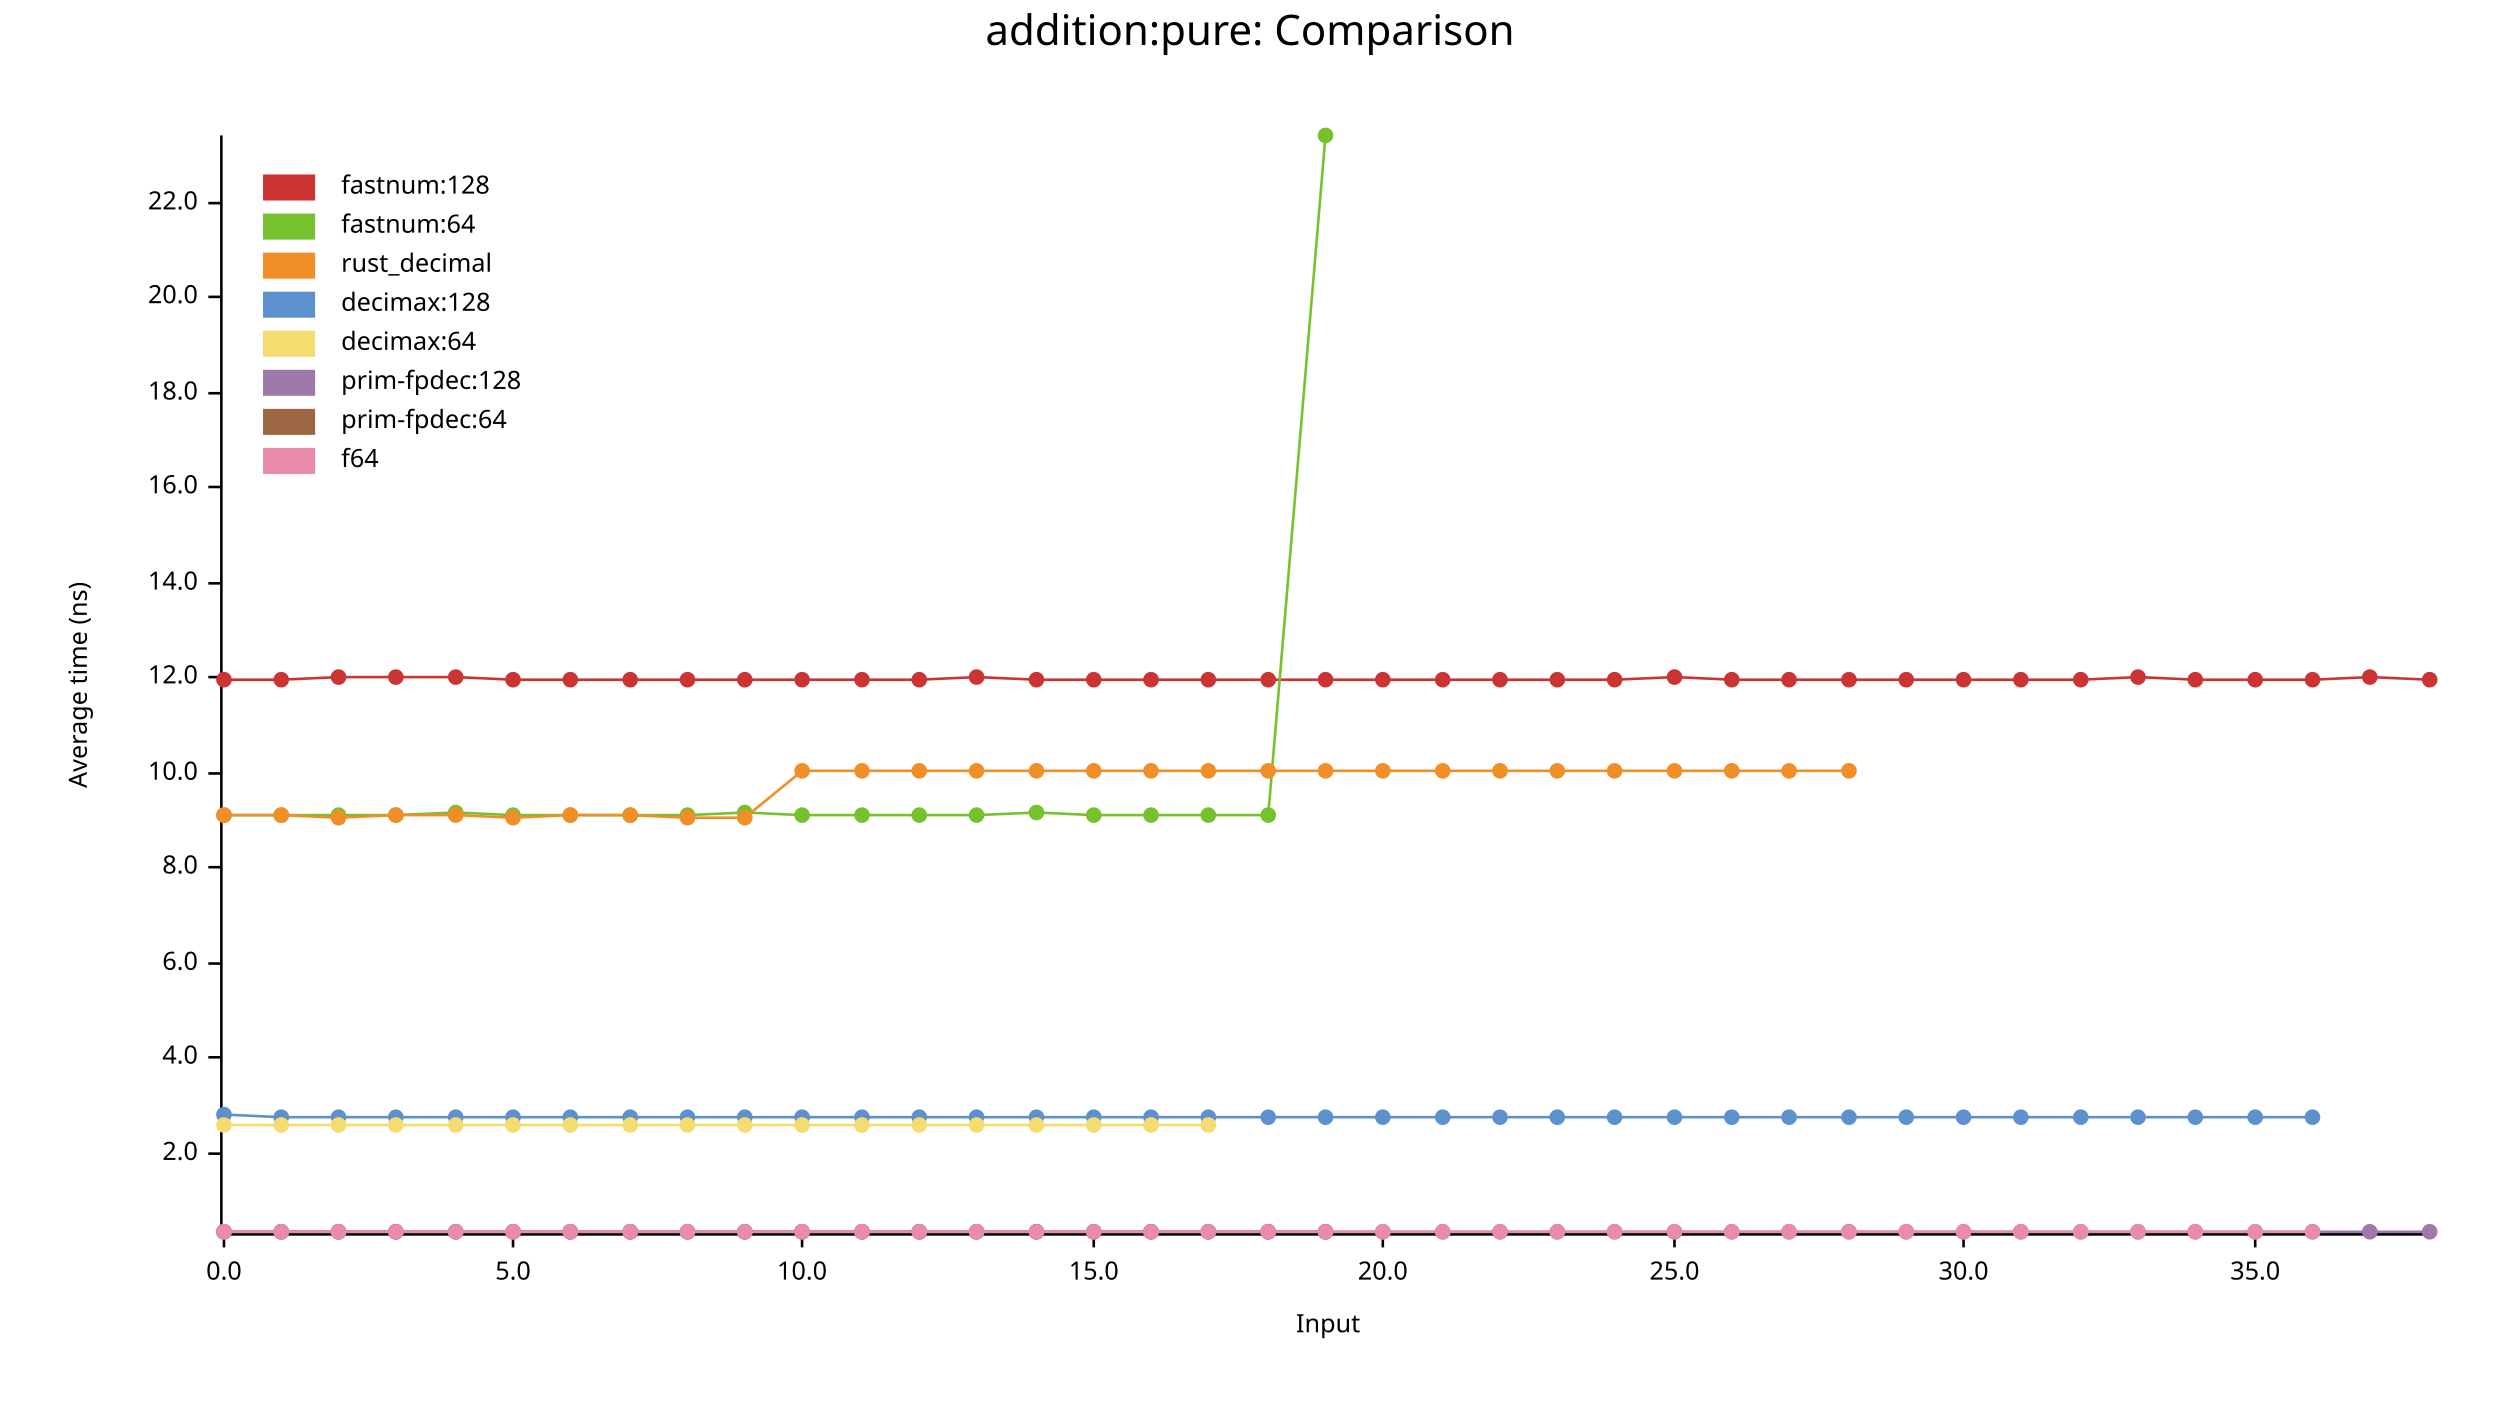
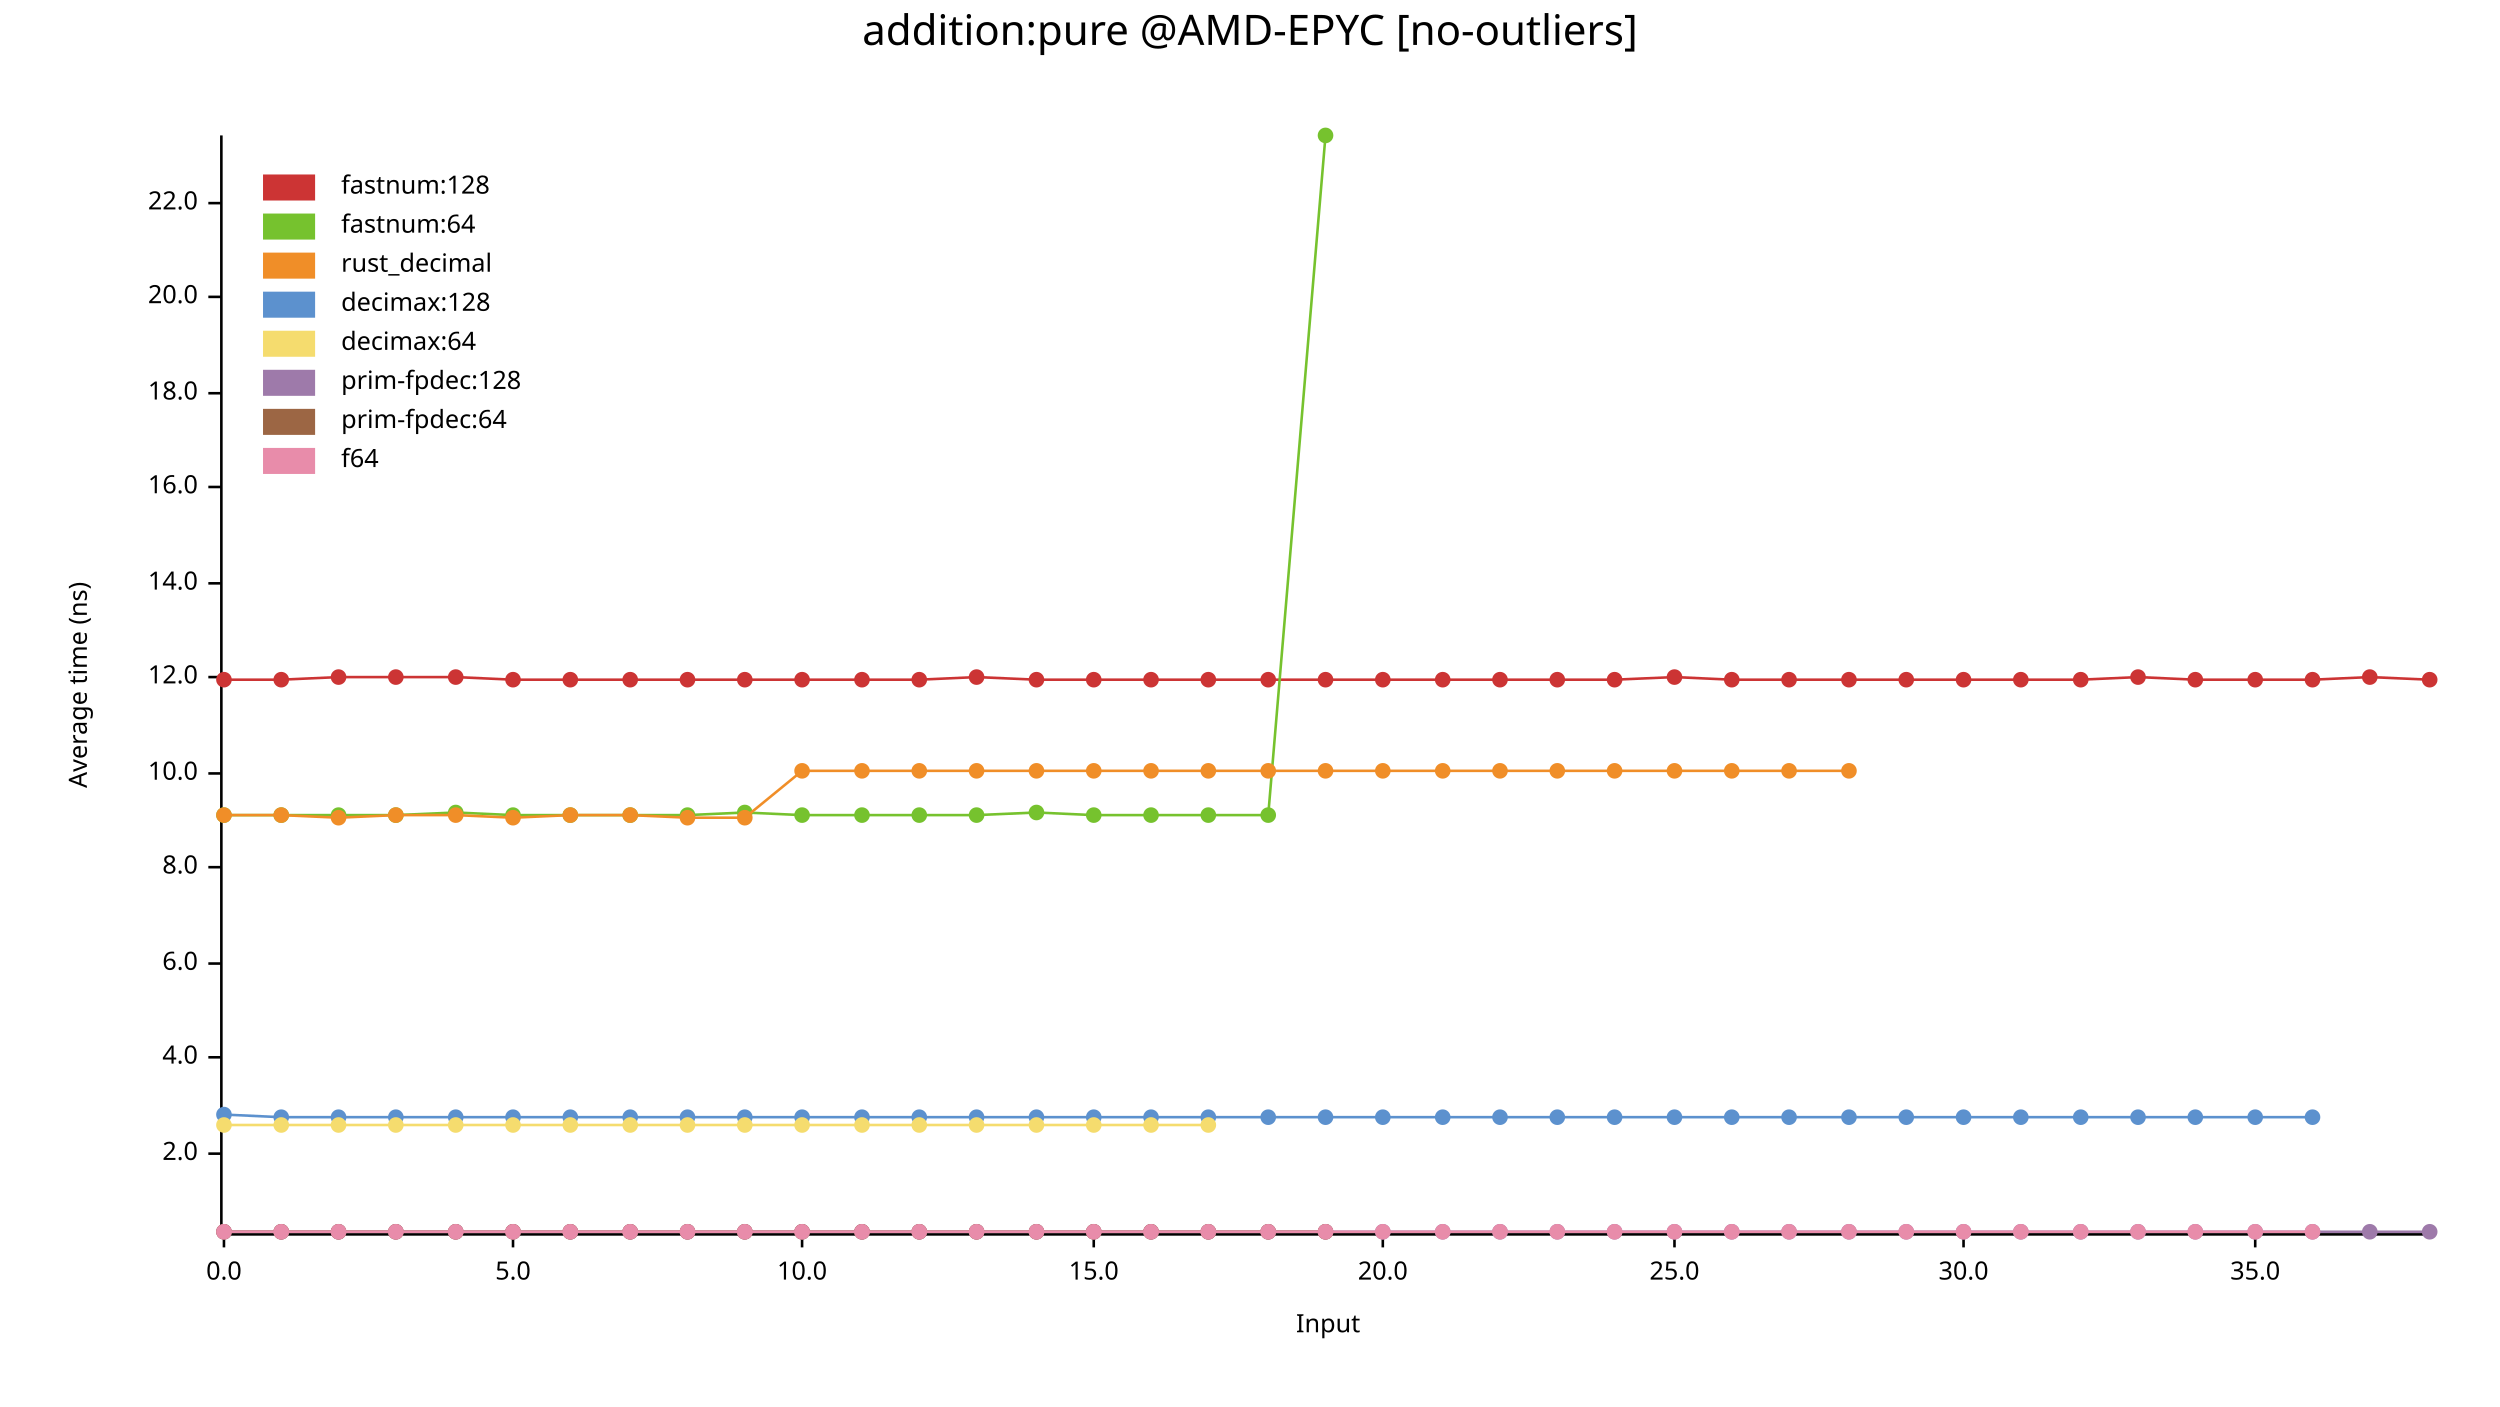
<svg xmlns="http://www.w3.org/2000/svg" width="960" height="540" viewBox="0 0 960 540">
  <text x="480" y="5" dy="0.76em" text-anchor="middle" font-family="sans-serif" font-size="16.129" opacity="1" fill="#000000">
- addition:pure: Comparison
+ addition:pure @AMD-EPYC [no-outliers]
</text>
  <text x="26" y="263" dy="0.76em" text-anchor="middle" font-family="sans-serif" font-size="9.677" opacity="1" fill="#000000" transform="rotate(270, 26, 263)">
Average time (ns)
</text>
  <text x="510" y="514" dy="-0.5ex" text-anchor="middle" font-family="sans-serif" font-size="9.677" opacity="1" fill="#000000">
Input
</text>
  <polyline fill="none" opacity="1" stroke="#000000" stroke-width="1" points="85,52 85,473 " />
  <text x="76" y="443" dy="0.5ex" text-anchor="end" font-family="sans-serif" font-size="9.677" opacity="1" fill="#000000">
2.0
</text>
  <polyline fill="none" opacity="1" stroke="#000000" stroke-width="1" points="80,443 85,443 " />
  <text x="76" y="406" dy="0.5ex" text-anchor="end" font-family="sans-serif" font-size="9.677" opacity="1" fill="#000000">
4.0
</text>
  <polyline fill="none" opacity="1" stroke="#000000" stroke-width="1" points="80,406 85,406 " />
  <text x="76" y="370" dy="0.5ex" text-anchor="end" font-family="sans-serif" font-size="9.677" opacity="1" fill="#000000">
6.0
</text>
  <polyline fill="none" opacity="1" stroke="#000000" stroke-width="1" points="80,370 85,370 " />
  <text x="76" y="333" dy="0.5ex" text-anchor="end" font-family="sans-serif" font-size="9.677" opacity="1" fill="#000000">
8.0
</text>
  <polyline fill="none" opacity="1" stroke="#000000" stroke-width="1" points="80,333 85,333 " />
  <text x="76" y="297" dy="0.5ex" text-anchor="end" font-family="sans-serif" font-size="9.677" opacity="1" fill="#000000">
10.0
</text>
  <polyline fill="none" opacity="1" stroke="#000000" stroke-width="1" points="80,297 85,297 " />
  <text x="76" y="260" dy="0.5ex" text-anchor="end" font-family="sans-serif" font-size="9.677" opacity="1" fill="#000000">
12.0
</text>
  <polyline fill="none" opacity="1" stroke="#000000" stroke-width="1" points="80,260 85,260 " />
  <text x="76" y="224" dy="0.5ex" text-anchor="end" font-family="sans-serif" font-size="9.677" opacity="1" fill="#000000">
14.0
</text>
  <polyline fill="none" opacity="1" stroke="#000000" stroke-width="1" points="80,224 85,224 " />
  <text x="76" y="187" dy="0.5ex" text-anchor="end" font-family="sans-serif" font-size="9.677" opacity="1" fill="#000000">
16.0
</text>
  <polyline fill="none" opacity="1" stroke="#000000" stroke-width="1" points="80,187 85,187 " />
  <text x="76" y="151" dy="0.5ex" text-anchor="end" font-family="sans-serif" font-size="9.677" opacity="1" fill="#000000">
18.0
</text>
  <polyline fill="none" opacity="1" stroke="#000000" stroke-width="1" points="80,151 85,151 " />
  <text x="76" y="114" dy="0.5ex" text-anchor="end" font-family="sans-serif" font-size="9.677" opacity="1" fill="#000000">
20.0
</text>
  <polyline fill="none" opacity="1" stroke="#000000" stroke-width="1" points="80,114 85,114 " />
  <text x="76" y="78" dy="0.5ex" text-anchor="end" font-family="sans-serif" font-size="9.677" opacity="1" fill="#000000">
22.0
</text>
  <polyline fill="none" opacity="1" stroke="#000000" stroke-width="1" points="80,78 85,78 " />
  <polyline fill="none" opacity="1" stroke="#000000" stroke-width="1" points="86,474 933,474 " />
  <text x="86" y="484" dy="0.76em" text-anchor="middle" font-family="sans-serif" font-size="9.677" opacity="1" fill="#000000">
0.0
</text>
  <polyline fill="none" opacity="1" stroke="#000000" stroke-width="1" points="86,474 86,479 " />
  <text x="197" y="484" dy="0.76em" text-anchor="middle" font-family="sans-serif" font-size="9.677" opacity="1" fill="#000000">
5.0
</text>
  <polyline fill="none" opacity="1" stroke="#000000" stroke-width="1" points="197,474 197,479 " />
  <text x="308" y="484" dy="0.76em" text-anchor="middle" font-family="sans-serif" font-size="9.677" opacity="1" fill="#000000">
10.0
</text>
  <polyline fill="none" opacity="1" stroke="#000000" stroke-width="1" points="308,474 308,479 " />
  <text x="420" y="484" dy="0.76em" text-anchor="middle" font-family="sans-serif" font-size="9.677" opacity="1" fill="#000000">
15.0
</text>
  <polyline fill="none" opacity="1" stroke="#000000" stroke-width="1" points="420,474 420,479 " />
  <text x="531" y="484" dy="0.76em" text-anchor="middle" font-family="sans-serif" font-size="9.677" opacity="1" fill="#000000">
20.0
</text>
  <polyline fill="none" opacity="1" stroke="#000000" stroke-width="1" points="531,474 531,479 " />
  <text x="643" y="484" dy="0.76em" text-anchor="middle" font-family="sans-serif" font-size="9.677" opacity="1" fill="#000000">
25.0
</text>
  <polyline fill="none" opacity="1" stroke="#000000" stroke-width="1" points="643,474 643,479 " />
  <text x="754" y="484" dy="0.76em" text-anchor="middle" font-family="sans-serif" font-size="9.677" opacity="1" fill="#000000">
30.0
</text>
  <polyline fill="none" opacity="1" stroke="#000000" stroke-width="1" points="754,474 754,479 " />
  <text x="866" y="484" dy="0.76em" text-anchor="middle" font-family="sans-serif" font-size="9.677" opacity="1" fill="#000000">
35.0
</text>
  <polyline fill="none" opacity="1" stroke="#000000" stroke-width="1" points="866,474 866,479 " />
  <circle cx="86" cy="261" r="3" opacity="1" fill="#CC3434" stroke="none" stroke-width="1" />
  <circle cx="108" cy="261" r="3" opacity="1" fill="#CC3434" stroke="none" stroke-width="1" />
  <circle cx="130" cy="260" r="3" opacity="1" fill="#CC3434" stroke="none" stroke-width="1" />
  <circle cx="152" cy="260" r="3" opacity="1" fill="#CC3434" stroke="none" stroke-width="1" />
  <circle cx="175" cy="260" r="3" opacity="1" fill="#CC3434" stroke="none" stroke-width="1" />
  <circle cx="197" cy="261" r="3" opacity="1" fill="#CC3434" stroke="none" stroke-width="1" />
  <circle cx="219" cy="261" r="3" opacity="1" fill="#CC3434" stroke="none" stroke-width="1" />
  <circle cx="242" cy="261" r="3" opacity="1" fill="#CC3434" stroke="none" stroke-width="1" />
  <circle cx="264" cy="261" r="3" opacity="1" fill="#CC3434" stroke="none" stroke-width="1" />
  <circle cx="286" cy="261" r="3" opacity="1" fill="#CC3434" stroke="none" stroke-width="1" />
  <circle cx="308" cy="261" r="3" opacity="1" fill="#CC3434" stroke="none" stroke-width="1" />
  <circle cx="331" cy="261" r="3" opacity="1" fill="#CC3434" stroke="none" stroke-width="1" />
  <circle cx="353" cy="261" r="3" opacity="1" fill="#CC3434" stroke="none" stroke-width="1" />
  <circle cx="375" cy="260" r="3" opacity="1" fill="#CC3434" stroke="none" stroke-width="1" />
  <circle cx="398" cy="261" r="3" opacity="1" fill="#CC3434" stroke="none" stroke-width="1" />
  <circle cx="420" cy="261" r="3" opacity="1" fill="#CC3434" stroke="none" stroke-width="1" />
  <circle cx="442" cy="261" r="3" opacity="1" fill="#CC3434" stroke="none" stroke-width="1" />
  <circle cx="464" cy="261" r="3" opacity="1" fill="#CC3434" stroke="none" stroke-width="1" />
  <circle cx="487" cy="261" r="3" opacity="1" fill="#CC3434" stroke="none" stroke-width="1" />
  <circle cx="509" cy="261" r="3" opacity="1" fill="#CC3434" stroke="none" stroke-width="1" />
  <circle cx="531" cy="261" r="3" opacity="1" fill="#CC3434" stroke="none" stroke-width="1" />
  <circle cx="554" cy="261" r="3" opacity="1" fill="#CC3434" stroke="none" stroke-width="1" />
  <circle cx="576" cy="261" r="3" opacity="1" fill="#CC3434" stroke="none" stroke-width="1" />
  <circle cx="598" cy="261" r="3" opacity="1" fill="#CC3434" stroke="none" stroke-width="1" />
  <circle cx="620" cy="261" r="3" opacity="1" fill="#CC3434" stroke="none" stroke-width="1" />
  <circle cx="643" cy="260" r="3" opacity="1" fill="#CC3434" stroke="none" stroke-width="1" />
  <circle cx="665" cy="261" r="3" opacity="1" fill="#CC3434" stroke="none" stroke-width="1" />
  <circle cx="687" cy="261" r="3" opacity="1" fill="#CC3434" stroke="none" stroke-width="1" />
  <circle cx="710" cy="261" r="3" opacity="1" fill="#CC3434" stroke="none" stroke-width="1" />
  <circle cx="732" cy="261" r="3" opacity="1" fill="#CC3434" stroke="none" stroke-width="1" />
  <circle cx="754" cy="261" r="3" opacity="1" fill="#CC3434" stroke="none" stroke-width="1" />
  <circle cx="776" cy="261" r="3" opacity="1" fill="#CC3434" stroke="none" stroke-width="1" />
  <circle cx="799" cy="261" r="3" opacity="1" fill="#CC3434" stroke="none" stroke-width="1" />
  <circle cx="821" cy="260" r="3" opacity="1" fill="#CC3434" stroke="none" stroke-width="1" />
  <circle cx="843" cy="261" r="3" opacity="1" fill="#CC3434" stroke="none" stroke-width="1" />
  <circle cx="866" cy="261" r="3" opacity="1" fill="#CC3434" stroke="none" stroke-width="1" />
  <circle cx="888" cy="261" r="3" opacity="1" fill="#CC3434" stroke="none" stroke-width="1" />
  <circle cx="910" cy="260" r="3" opacity="1" fill="#CC3434" stroke="none" stroke-width="1" />
  <circle cx="933" cy="261" r="3" opacity="1" fill="#CC3434" stroke="none" stroke-width="1" />
  <polyline fill="none" opacity="1" stroke="#CC3434" stroke-width="1" points="86,261 108,261 130,260 152,260 175,260 197,261 219,261 242,261 264,261 286,261 308,261 331,261 353,261 375,260 398,261 420,261 442,261 464,261 487,261 509,261 531,261 554,261 576,261 598,261 620,261 643,260 665,261 687,261 710,261 732,261 754,261 776,261 799,261 821,260 843,261 866,261 888,261 910,260 933,261 " />
  <circle cx="86" cy="313" r="3" opacity="1" fill="#76C22E" stroke="none" stroke-width="1" />
  <circle cx="108" cy="313" r="3" opacity="1" fill="#76C22E" stroke="none" stroke-width="1" />
  <circle cx="130" cy="313" r="3" opacity="1" fill="#76C22E" stroke="none" stroke-width="1" />
  <circle cx="152" cy="313" r="3" opacity="1" fill="#76C22E" stroke="none" stroke-width="1" />
  <circle cx="175" cy="312" r="3" opacity="1" fill="#76C22E" stroke="none" stroke-width="1" />
  <circle cx="197" cy="313" r="3" opacity="1" fill="#76C22E" stroke="none" stroke-width="1" />
  <circle cx="219" cy="313" r="3" opacity="1" fill="#76C22E" stroke="none" stroke-width="1" />
  <circle cx="242" cy="313" r="3" opacity="1" fill="#76C22E" stroke="none" stroke-width="1" />
  <circle cx="264" cy="313" r="3" opacity="1" fill="#76C22E" stroke="none" stroke-width="1" />
  <circle cx="286" cy="312" r="3" opacity="1" fill="#76C22E" stroke="none" stroke-width="1" />
  <circle cx="308" cy="313" r="3" opacity="1" fill="#76C22E" stroke="none" stroke-width="1" />
  <circle cx="331" cy="313" r="3" opacity="1" fill="#76C22E" stroke="none" stroke-width="1" />
  <circle cx="353" cy="313" r="3" opacity="1" fill="#76C22E" stroke="none" stroke-width="1" />
  <circle cx="375" cy="313" r="3" opacity="1" fill="#76C22E" stroke="none" stroke-width="1" />
  <circle cx="398" cy="312" r="3" opacity="1" fill="#76C22E" stroke="none" stroke-width="1" />
  <circle cx="420" cy="313" r="3" opacity="1" fill="#76C22E" stroke="none" stroke-width="1" />
  <circle cx="442" cy="313" r="3" opacity="1" fill="#76C22E" stroke="none" stroke-width="1" />
  <circle cx="464" cy="313" r="3" opacity="1" fill="#76C22E" stroke="none" stroke-width="1" />
  <circle cx="487" cy="313" r="3" opacity="1" fill="#76C22E" stroke="none" stroke-width="1" />
  <circle cx="509" cy="52" r="3" opacity="1" fill="#76C22E" stroke="none" stroke-width="1" />
  <polyline fill="none" opacity="1" stroke="#76C22E" stroke-width="1" points="86,313 108,313 130,313 152,313 175,312 197,313 219,313 242,313 264,313 286,312 308,313 331,313 353,313 375,313 398,312 420,313 442,313 464,313 487,313 509,52 " />
  <circle cx="86" cy="313" r="3" opacity="1" fill="#F08E28" stroke="none" stroke-width="1" />
  <circle cx="108" cy="313" r="3" opacity="1" fill="#F08E28" stroke="none" stroke-width="1" />
  <circle cx="130" cy="314" r="3" opacity="1" fill="#F08E28" stroke="none" stroke-width="1" />
  <circle cx="152" cy="313" r="3" opacity="1" fill="#F08E28" stroke="none" stroke-width="1" />
  <circle cx="175" cy="313" r="3" opacity="1" fill="#F08E28" stroke="none" stroke-width="1" />
  <circle cx="197" cy="314" r="3" opacity="1" fill="#F08E28" stroke="none" stroke-width="1" />
  <circle cx="219" cy="313" r="3" opacity="1" fill="#F08E28" stroke="none" stroke-width="1" />
  <circle cx="242" cy="313" r="3" opacity="1" fill="#F08E28" stroke="none" stroke-width="1" />
  <circle cx="264" cy="314" r="3" opacity="1" fill="#F08E28" stroke="none" stroke-width="1" />
  <circle cx="286" cy="314" r="3" opacity="1" fill="#F08E28" stroke="none" stroke-width="1" />
  <circle cx="308" cy="296" r="3" opacity="1" fill="#F08E28" stroke="none" stroke-width="1" />
  <circle cx="331" cy="296" r="3" opacity="1" fill="#F08E28" stroke="none" stroke-width="1" />
  <circle cx="353" cy="296" r="3" opacity="1" fill="#F08E28" stroke="none" stroke-width="1" />
  <circle cx="375" cy="296" r="3" opacity="1" fill="#F08E28" stroke="none" stroke-width="1" />
  <circle cx="398" cy="296" r="3" opacity="1" fill="#F08E28" stroke="none" stroke-width="1" />
  <circle cx="420" cy="296" r="3" opacity="1" fill="#F08E28" stroke="none" stroke-width="1" />
  <circle cx="442" cy="296" r="3" opacity="1" fill="#F08E28" stroke="none" stroke-width="1" />
  <circle cx="464" cy="296" r="3" opacity="1" fill="#F08E28" stroke="none" stroke-width="1" />
  <circle cx="487" cy="296" r="3" opacity="1" fill="#F08E28" stroke="none" stroke-width="1" />
  <circle cx="509" cy="296" r="3" opacity="1" fill="#F08E28" stroke="none" stroke-width="1" />
  <circle cx="531" cy="296" r="3" opacity="1" fill="#F08E28" stroke="none" stroke-width="1" />
  <circle cx="554" cy="296" r="3" opacity="1" fill="#F08E28" stroke="none" stroke-width="1" />
  <circle cx="576" cy="296" r="3" opacity="1" fill="#F08E28" stroke="none" stroke-width="1" />
  <circle cx="598" cy="296" r="3" opacity="1" fill="#F08E28" stroke="none" stroke-width="1" />
  <circle cx="620" cy="296" r="3" opacity="1" fill="#F08E28" stroke="none" stroke-width="1" />
  <circle cx="643" cy="296" r="3" opacity="1" fill="#F08E28" stroke="none" stroke-width="1" />
  <circle cx="665" cy="296" r="3" opacity="1" fill="#F08E28" stroke="none" stroke-width="1" />
  <circle cx="687" cy="296" r="3" opacity="1" fill="#F08E28" stroke="none" stroke-width="1" />
  <circle cx="710" cy="296" r="3" opacity="1" fill="#F08E28" stroke="none" stroke-width="1" />
  <polyline fill="none" opacity="1" stroke="#F08E28" stroke-width="1" points="86,313 108,313 130,314 152,313 175,313 197,314 219,313 242,313 264,314 286,314 308,296 331,296 353,296 375,296 398,296 420,296 442,296 464,296 487,296 509,296 531,296 554,296 576,296 598,296 620,296 643,296 665,296 687,296 710,296 " />
  <circle cx="86" cy="428" r="3" opacity="1" fill="#5C91CE" stroke="none" stroke-width="1" />
  <circle cx="108" cy="429" r="3" opacity="1" fill="#5C91CE" stroke="none" stroke-width="1" />
  <circle cx="130" cy="429" r="3" opacity="1" fill="#5C91CE" stroke="none" stroke-width="1" />
  <circle cx="152" cy="429" r="3" opacity="1" fill="#5C91CE" stroke="none" stroke-width="1" />
  <circle cx="175" cy="429" r="3" opacity="1" fill="#5C91CE" stroke="none" stroke-width="1" />
  <circle cx="197" cy="429" r="3" opacity="1" fill="#5C91CE" stroke="none" stroke-width="1" />
  <circle cx="219" cy="429" r="3" opacity="1" fill="#5C91CE" stroke="none" stroke-width="1" />
  <circle cx="242" cy="429" r="3" opacity="1" fill="#5C91CE" stroke="none" stroke-width="1" />
  <circle cx="264" cy="429" r="3" opacity="1" fill="#5C91CE" stroke="none" stroke-width="1" />
  <circle cx="286" cy="429" r="3" opacity="1" fill="#5C91CE" stroke="none" stroke-width="1" />
  <circle cx="308" cy="429" r="3" opacity="1" fill="#5C91CE" stroke="none" stroke-width="1" />
  <circle cx="331" cy="429" r="3" opacity="1" fill="#5C91CE" stroke="none" stroke-width="1" />
  <circle cx="353" cy="429" r="3" opacity="1" fill="#5C91CE" stroke="none" stroke-width="1" />
  <circle cx="375" cy="429" r="3" opacity="1" fill="#5C91CE" stroke="none" stroke-width="1" />
  <circle cx="398" cy="429" r="3" opacity="1" fill="#5C91CE" stroke="none" stroke-width="1" />
  <circle cx="420" cy="429" r="3" opacity="1" fill="#5C91CE" stroke="none" stroke-width="1" />
  <circle cx="442" cy="429" r="3" opacity="1" fill="#5C91CE" stroke="none" stroke-width="1" />
  <circle cx="464" cy="429" r="3" opacity="1" fill="#5C91CE" stroke="none" stroke-width="1" />
  <circle cx="487" cy="429" r="3" opacity="1" fill="#5C91CE" stroke="none" stroke-width="1" />
  <circle cx="509" cy="429" r="3" opacity="1" fill="#5C91CE" stroke="none" stroke-width="1" />
  <circle cx="531" cy="429" r="3" opacity="1" fill="#5C91CE" stroke="none" stroke-width="1" />
  <circle cx="554" cy="429" r="3" opacity="1" fill="#5C91CE" stroke="none" stroke-width="1" />
  <circle cx="576" cy="429" r="3" opacity="1" fill="#5C91CE" stroke="none" stroke-width="1" />
  <circle cx="598" cy="429" r="3" opacity="1" fill="#5C91CE" stroke="none" stroke-width="1" />
  <circle cx="620" cy="429" r="3" opacity="1" fill="#5C91CE" stroke="none" stroke-width="1" />
  <circle cx="643" cy="429" r="3" opacity="1" fill="#5C91CE" stroke="none" stroke-width="1" />
  <circle cx="665" cy="429" r="3" opacity="1" fill="#5C91CE" stroke="none" stroke-width="1" />
  <circle cx="687" cy="429" r="3" opacity="1" fill="#5C91CE" stroke="none" stroke-width="1" />
  <circle cx="710" cy="429" r="3" opacity="1" fill="#5C91CE" stroke="none" stroke-width="1" />
  <circle cx="732" cy="429" r="3" opacity="1" fill="#5C91CE" stroke="none" stroke-width="1" />
  <circle cx="754" cy="429" r="3" opacity="1" fill="#5C91CE" stroke="none" stroke-width="1" />
  <circle cx="776" cy="429" r="3" opacity="1" fill="#5C91CE" stroke="none" stroke-width="1" />
  <circle cx="799" cy="429" r="3" opacity="1" fill="#5C91CE" stroke="none" stroke-width="1" />
  <circle cx="821" cy="429" r="3" opacity="1" fill="#5C91CE" stroke="none" stroke-width="1" />
  <circle cx="843" cy="429" r="3" opacity="1" fill="#5C91CE" stroke="none" stroke-width="1" />
  <circle cx="866" cy="429" r="3" opacity="1" fill="#5C91CE" stroke="none" stroke-width="1" />
  <circle cx="888" cy="429" r="3" opacity="1" fill="#5C91CE" stroke="none" stroke-width="1" />
  <polyline fill="none" opacity="1" stroke="#5C91CE" stroke-width="1" points="86,428 108,429 130,429 152,429 175,429 197,429 219,429 242,429 264,429 286,429 308,429 331,429 353,429 375,429 398,429 420,429 442,429 464,429 487,429 509,429 531,429 554,429 576,429 598,429 620,429 643,429 665,429 687,429 710,429 732,429 754,429 776,429 799,429 821,429 843,429 866,429 888,429 " />
  <circle cx="86" cy="432" r="3" opacity="1" fill="#F5DC6E" stroke="none" stroke-width="1" />
  <circle cx="108" cy="432" r="3" opacity="1" fill="#F5DC6E" stroke="none" stroke-width="1" />
  <circle cx="130" cy="432" r="3" opacity="1" fill="#F5DC6E" stroke="none" stroke-width="1" />
  <circle cx="152" cy="432" r="3" opacity="1" fill="#F5DC6E" stroke="none" stroke-width="1" />
  <circle cx="175" cy="432" r="3" opacity="1" fill="#F5DC6E" stroke="none" stroke-width="1" />
  <circle cx="197" cy="432" r="3" opacity="1" fill="#F5DC6E" stroke="none" stroke-width="1" />
  <circle cx="219" cy="432" r="3" opacity="1" fill="#F5DC6E" stroke="none" stroke-width="1" />
  <circle cx="242" cy="432" r="3" opacity="1" fill="#F5DC6E" stroke="none" stroke-width="1" />
  <circle cx="264" cy="432" r="3" opacity="1" fill="#F5DC6E" stroke="none" stroke-width="1" />
  <circle cx="286" cy="432" r="3" opacity="1" fill="#F5DC6E" stroke="none" stroke-width="1" />
  <circle cx="308" cy="432" r="3" opacity="1" fill="#F5DC6E" stroke="none" stroke-width="1" />
  <circle cx="331" cy="432" r="3" opacity="1" fill="#F5DC6E" stroke="none" stroke-width="1" />
  <circle cx="353" cy="432" r="3" opacity="1" fill="#F5DC6E" stroke="none" stroke-width="1" />
  <circle cx="375" cy="432" r="3" opacity="1" fill="#F5DC6E" stroke="none" stroke-width="1" />
  <circle cx="398" cy="432" r="3" opacity="1" fill="#F5DC6E" stroke="none" stroke-width="1" />
  <circle cx="420" cy="432" r="3" opacity="1" fill="#F5DC6E" stroke="none" stroke-width="1" />
  <circle cx="442" cy="432" r="3" opacity="1" fill="#F5DC6E" stroke="none" stroke-width="1" />
  <circle cx="464" cy="432" r="3" opacity="1" fill="#F5DC6E" stroke="none" stroke-width="1" />
  <polyline fill="none" opacity="1" stroke="#F5DC6E" stroke-width="1" points="86,432 108,432 130,432 152,432 175,432 197,432 219,432 242,432 264,432 286,432 308,432 331,432 353,432 375,432 398,432 420,432 442,432 464,432 " />
  <circle cx="86" cy="473" r="3" opacity="1" fill="#9E7AAA" stroke="none" stroke-width="1" />
  <circle cx="108" cy="473" r="3" opacity="1" fill="#9E7AAA" stroke="none" stroke-width="1" />
  <circle cx="130" cy="473" r="3" opacity="1" fill="#9E7AAA" stroke="none" stroke-width="1" />
  <circle cx="152" cy="473" r="3" opacity="1" fill="#9E7AAA" stroke="none" stroke-width="1" />
  <circle cx="175" cy="473" r="3" opacity="1" fill="#9E7AAA" stroke="none" stroke-width="1" />
  <circle cx="197" cy="473" r="3" opacity="1" fill="#9E7AAA" stroke="none" stroke-width="1" />
  <circle cx="219" cy="473" r="3" opacity="1" fill="#9E7AAA" stroke="none" stroke-width="1" />
  <circle cx="242" cy="473" r="3" opacity="1" fill="#9E7AAA" stroke="none" stroke-width="1" />
  <circle cx="264" cy="473" r="3" opacity="1" fill="#9E7AAA" stroke="none" stroke-width="1" />
  <circle cx="286" cy="473" r="3" opacity="1" fill="#9E7AAA" stroke="none" stroke-width="1" />
  <circle cx="308" cy="473" r="3" opacity="1" fill="#9E7AAA" stroke="none" stroke-width="1" />
  <circle cx="331" cy="473" r="3" opacity="1" fill="#9E7AAA" stroke="none" stroke-width="1" />
  <circle cx="353" cy="473" r="3" opacity="1" fill="#9E7AAA" stroke="none" stroke-width="1" />
  <circle cx="375" cy="473" r="3" opacity="1" fill="#9E7AAA" stroke="none" stroke-width="1" />
  <circle cx="398" cy="473" r="3" opacity="1" fill="#9E7AAA" stroke="none" stroke-width="1" />
  <circle cx="420" cy="473" r="3" opacity="1" fill="#9E7AAA" stroke="none" stroke-width="1" />
  <circle cx="442" cy="473" r="3" opacity="1" fill="#9E7AAA" stroke="none" stroke-width="1" />
  <circle cx="464" cy="473" r="3" opacity="1" fill="#9E7AAA" stroke="none" stroke-width="1" />
  <circle cx="487" cy="473" r="3" opacity="1" fill="#9E7AAA" stroke="none" stroke-width="1" />
  <circle cx="509" cy="473" r="3" opacity="1" fill="#9E7AAA" stroke="none" stroke-width="1" />
  <circle cx="531" cy="473" r="3" opacity="1" fill="#9E7AAA" stroke="none" stroke-width="1" />
  <circle cx="554" cy="473" r="3" opacity="1" fill="#9E7AAA" stroke="none" stroke-width="1" />
  <circle cx="576" cy="473" r="3" opacity="1" fill="#9E7AAA" stroke="none" stroke-width="1" />
  <circle cx="598" cy="473" r="3" opacity="1" fill="#9E7AAA" stroke="none" stroke-width="1" />
  <circle cx="620" cy="473" r="3" opacity="1" fill="#9E7AAA" stroke="none" stroke-width="1" />
  <circle cx="643" cy="473" r="3" opacity="1" fill="#9E7AAA" stroke="none" stroke-width="1" />
  <circle cx="665" cy="473" r="3" opacity="1" fill="#9E7AAA" stroke="none" stroke-width="1" />
  <circle cx="687" cy="473" r="3" opacity="1" fill="#9E7AAA" stroke="none" stroke-width="1" />
  <circle cx="710" cy="473" r="3" opacity="1" fill="#9E7AAA" stroke="none" stroke-width="1" />
  <circle cx="732" cy="473" r="3" opacity="1" fill="#9E7AAA" stroke="none" stroke-width="1" />
  <circle cx="754" cy="473" r="3" opacity="1" fill="#9E7AAA" stroke="none" stroke-width="1" />
  <circle cx="776" cy="473" r="3" opacity="1" fill="#9E7AAA" stroke="none" stroke-width="1" />
  <circle cx="799" cy="473" r="3" opacity="1" fill="#9E7AAA" stroke="none" stroke-width="1" />
  <circle cx="821" cy="473" r="3" opacity="1" fill="#9E7AAA" stroke="none" stroke-width="1" />
  <circle cx="843" cy="473" r="3" opacity="1" fill="#9E7AAA" stroke="none" stroke-width="1" />
  <circle cx="866" cy="473" r="3" opacity="1" fill="#9E7AAA" stroke="none" stroke-width="1" />
  <circle cx="888" cy="473" r="3" opacity="1" fill="#9E7AAA" stroke="none" stroke-width="1" />
  <circle cx="910" cy="473" r="3" opacity="1" fill="#9E7AAA" stroke="none" stroke-width="1" />
  <circle cx="933" cy="473" r="3" opacity="1" fill="#9E7AAA" stroke="none" stroke-width="1" />
  <polyline fill="none" opacity="1" stroke="#9E7AAA" stroke-width="1" points="86,473 108,473 130,473 152,473 175,473 197,473 219,473 242,473 264,473 286,473 308,473 331,473 353,473 375,473 398,473 420,473 442,473 464,473 487,473 509,473 531,473 554,473 576,473 598,473 620,473 643,473 665,473 687,473 710,473 732,473 754,473 776,473 799,473 821,473 843,473 866,473 888,473 910,473 933,473 " />
  <circle cx="86" cy="473" r="3" opacity="1" fill="#9C6644" stroke="none" stroke-width="1" />
  <circle cx="108" cy="473" r="3" opacity="1" fill="#9C6644" stroke="none" stroke-width="1" />
  <circle cx="130" cy="473" r="3" opacity="1" fill="#9C6644" stroke="none" stroke-width="1" />
  <circle cx="152" cy="473" r="3" opacity="1" fill="#9C6644" stroke="none" stroke-width="1" />
  <circle cx="175" cy="473" r="3" opacity="1" fill="#9C6644" stroke="none" stroke-width="1" />
  <circle cx="197" cy="473" r="3" opacity="1" fill="#9C6644" stroke="none" stroke-width="1" />
  <circle cx="219" cy="473" r="3" opacity="1" fill="#9C6644" stroke="none" stroke-width="1" />
  <circle cx="242" cy="473" r="3" opacity="1" fill="#9C6644" stroke="none" stroke-width="1" />
  <circle cx="264" cy="473" r="3" opacity="1" fill="#9C6644" stroke="none" stroke-width="1" />
  <circle cx="286" cy="473" r="3" opacity="1" fill="#9C6644" stroke="none" stroke-width="1" />
  <circle cx="308" cy="473" r="3" opacity="1" fill="#9C6644" stroke="none" stroke-width="1" />
  <circle cx="331" cy="473" r="3" opacity="1" fill="#9C6644" stroke="none" stroke-width="1" />
  <circle cx="353" cy="473" r="3" opacity="1" fill="#9C6644" stroke="none" stroke-width="1" />
  <circle cx="375" cy="473" r="3" opacity="1" fill="#9C6644" stroke="none" stroke-width="1" />
  <circle cx="398" cy="473" r="3" opacity="1" fill="#9C6644" stroke="none" stroke-width="1" />
  <circle cx="420" cy="473" r="3" opacity="1" fill="#9C6644" stroke="none" stroke-width="1" />
  <circle cx="442" cy="473" r="3" opacity="1" fill="#9C6644" stroke="none" stroke-width="1" />
  <circle cx="464" cy="473" r="3" opacity="1" fill="#9C6644" stroke="none" stroke-width="1" />
  <circle cx="487" cy="473" r="3" opacity="1" fill="#9C6644" stroke="none" stroke-width="1" />
  <circle cx="509" cy="473" r="3" opacity="1" fill="#9C6644" stroke="none" stroke-width="1" />
  <polyline fill="none" opacity="1" stroke="#9C6644" stroke-width="1" points="86,473 108,473 130,473 152,473 175,473 197,473 219,473 242,473 264,473 286,473 308,473 331,473 353,473 375,473 398,473 420,473 442,473 464,473 487,473 509,473 " />
  <circle cx="86" cy="473" r="3" opacity="1" fill="#E88CAA" stroke="none" stroke-width="1" />
  <circle cx="108" cy="473" r="3" opacity="1" fill="#E88CAA" stroke="none" stroke-width="1" />
  <circle cx="130" cy="473" r="3" opacity="1" fill="#E88CAA" stroke="none" stroke-width="1" />
  <circle cx="152" cy="473" r="3" opacity="1" fill="#E88CAA" stroke="none" stroke-width="1" />
  <circle cx="175" cy="473" r="3" opacity="1" fill="#E88CAA" stroke="none" stroke-width="1" />
  <circle cx="197" cy="473" r="3" opacity="1" fill="#E88CAA" stroke="none" stroke-width="1" />
  <circle cx="219" cy="473" r="3" opacity="1" fill="#E88CAA" stroke="none" stroke-width="1" />
  <circle cx="242" cy="473" r="3" opacity="1" fill="#E88CAA" stroke="none" stroke-width="1" />
  <circle cx="264" cy="473" r="3" opacity="1" fill="#E88CAA" stroke="none" stroke-width="1" />
  <circle cx="286" cy="473" r="3" opacity="1" fill="#E88CAA" stroke="none" stroke-width="1" />
  <circle cx="308" cy="473" r="3" opacity="1" fill="#E88CAA" stroke="none" stroke-width="1" />
  <circle cx="331" cy="473" r="3" opacity="1" fill="#E88CAA" stroke="none" stroke-width="1" />
  <circle cx="353" cy="473" r="3" opacity="1" fill="#E88CAA" stroke="none" stroke-width="1" />
  <circle cx="375" cy="473" r="3" opacity="1" fill="#E88CAA" stroke="none" stroke-width="1" />
  <circle cx="398" cy="473" r="3" opacity="1" fill="#E88CAA" stroke="none" stroke-width="1" />
  <circle cx="420" cy="473" r="3" opacity="1" fill="#E88CAA" stroke="none" stroke-width="1" />
  <circle cx="442" cy="473" r="3" opacity="1" fill="#E88CAA" stroke="none" stroke-width="1" />
  <circle cx="464" cy="473" r="3" opacity="1" fill="#E88CAA" stroke="none" stroke-width="1" />
  <circle cx="487" cy="473" r="3" opacity="1" fill="#E88CAA" stroke="none" stroke-width="1" />
  <circle cx="509" cy="473" r="3" opacity="1" fill="#E88CAA" stroke="none" stroke-width="1" />
  <circle cx="531" cy="473" r="3" opacity="1" fill="#E88CAA" stroke="none" stroke-width="1" />
  <circle cx="554" cy="473" r="3" opacity="1" fill="#E88CAA" stroke="none" stroke-width="1" />
  <circle cx="576" cy="473" r="3" opacity="1" fill="#E88CAA" stroke="none" stroke-width="1" />
  <circle cx="598" cy="473" r="3" opacity="1" fill="#E88CAA" stroke="none" stroke-width="1" />
  <circle cx="620" cy="473" r="3" opacity="1" fill="#E88CAA" stroke="none" stroke-width="1" />
  <circle cx="643" cy="473" r="3" opacity="1" fill="#E88CAA" stroke="none" stroke-width="1" />
  <circle cx="665" cy="473" r="3" opacity="1" fill="#E88CAA" stroke="none" stroke-width="1" />
  <circle cx="687" cy="473" r="3" opacity="1" fill="#E88CAA" stroke="none" stroke-width="1" />
  <circle cx="710" cy="473" r="3" opacity="1" fill="#E88CAA" stroke="none" stroke-width="1" />
  <circle cx="732" cy="473" r="3" opacity="1" fill="#E88CAA" stroke="none" stroke-width="1" />
  <circle cx="754" cy="473" r="3" opacity="1" fill="#E88CAA" stroke="none" stroke-width="1" />
  <circle cx="776" cy="473" r="3" opacity="1" fill="#E88CAA" stroke="none" stroke-width="1" />
  <circle cx="799" cy="473" r="3" opacity="1" fill="#E88CAA" stroke="none" stroke-width="1" />
  <circle cx="821" cy="473" r="3" opacity="1" fill="#E88CAA" stroke="none" stroke-width="1" />
  <circle cx="843" cy="473" r="3" opacity="1" fill="#E88CAA" stroke="none" stroke-width="1" />
  <circle cx="866" cy="473" r="3" opacity="1" fill="#E88CAA" stroke="none" stroke-width="1" />
  <circle cx="888" cy="473" r="3" opacity="1" fill="#E88CAA" stroke="none" stroke-width="1" />
  <polyline fill="none" opacity="1" stroke="#E88CAA" stroke-width="1" points="86,473 108,473 130,473 152,473 175,473 197,473 219,473 242,473 264,473 286,473 308,473 331,473 353,473 375,473 398,473 420,473 442,473 464,473 487,473 509,473 531,473 554,473 576,473 598,473 620,473 643,473 665,473 687,473 710,473 732,473 754,473 776,473 799,473 821,473 843,473 866,473 888,473 " />
  <text x="131" y="67" dy="0.76em" text-anchor="start" font-family="sans-serif" font-size="9.677" opacity="1" fill="#000000">
fastnum:128
</text>
  <text x="131" y="82" dy="0.76em" text-anchor="start" font-family="sans-serif" font-size="9.677" opacity="1" fill="#000000">
fastnum:64
</text>
  <text x="131" y="97" dy="0.76em" text-anchor="start" font-family="sans-serif" font-size="9.677" opacity="1" fill="#000000">
rust_decimal
</text>
  <text x="131" y="112" dy="0.76em" text-anchor="start" font-family="sans-serif" font-size="9.677" opacity="1" fill="#000000">
decimax:128
</text>
  <text x="131" y="127" dy="0.76em" text-anchor="start" font-family="sans-serif" font-size="9.677" opacity="1" fill="#000000">
decimax:64
</text>
  <text x="131" y="142" dy="0.76em" text-anchor="start" font-family="sans-serif" font-size="9.677" opacity="1" fill="#000000">
prim-fpdec:128
</text>
  <text x="131" y="157" dy="0.76em" text-anchor="start" font-family="sans-serif" font-size="9.677" opacity="1" fill="#000000">
prim-fpdec:64
</text>
  <text x="131" y="172" dy="0.76em" text-anchor="start" font-family="sans-serif" font-size="9.677" opacity="1" fill="#000000">
f64
</text>
  <rect x="101" y="67" width="20" height="10" opacity="1" fill="#CC3434" stroke="none" />
  <rect x="101" y="82" width="20" height="10" opacity="1" fill="#76C22E" stroke="none" />
  <rect x="101" y="97" width="20" height="10" opacity="1" fill="#F08E28" stroke="none" />
  <rect x="101" y="112" width="20" height="10" opacity="1" fill="#5C91CE" stroke="none" />
  <rect x="101" y="127" width="20" height="10" opacity="1" fill="#F5DC6E" stroke="none" />
  <rect x="101" y="142" width="20" height="10" opacity="1" fill="#9E7AAA" stroke="none" />
  <rect x="101" y="157" width="20" height="10" opacity="1" fill="#9C6644" stroke="none" />
  <rect x="101" y="172" width="20" height="10" opacity="1" fill="#E88CAA" stroke="none" />
</svg>
